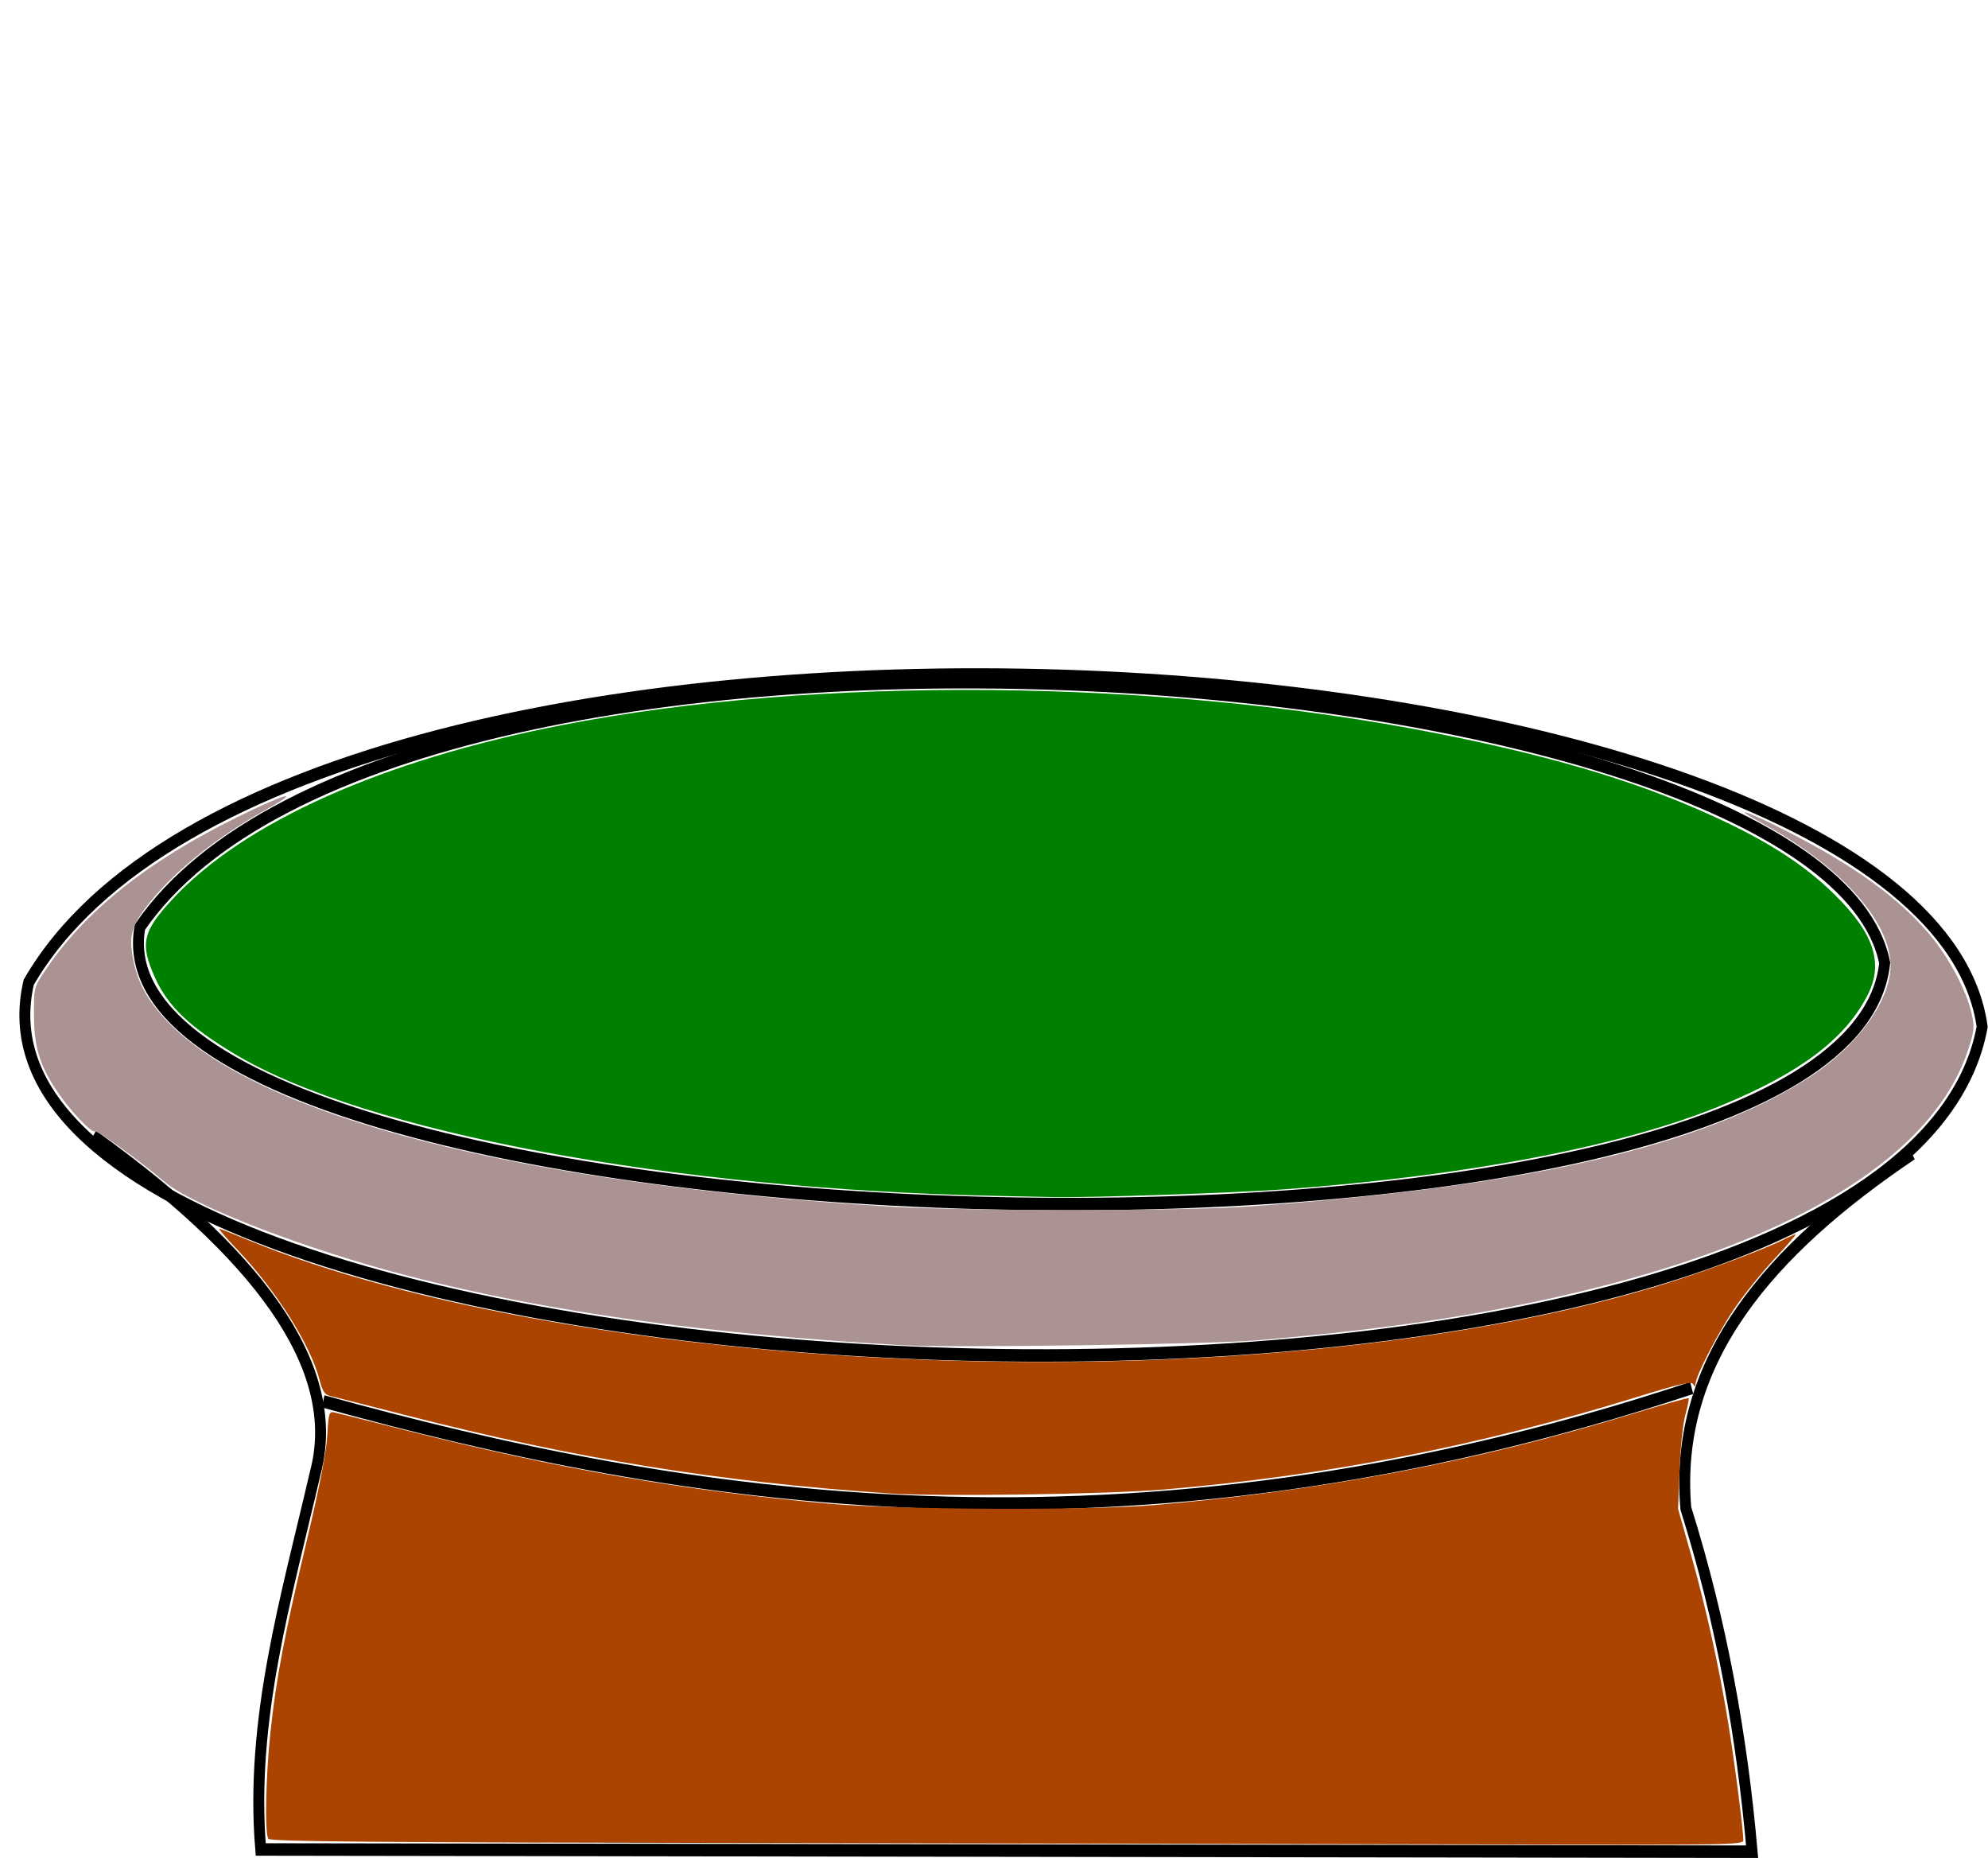
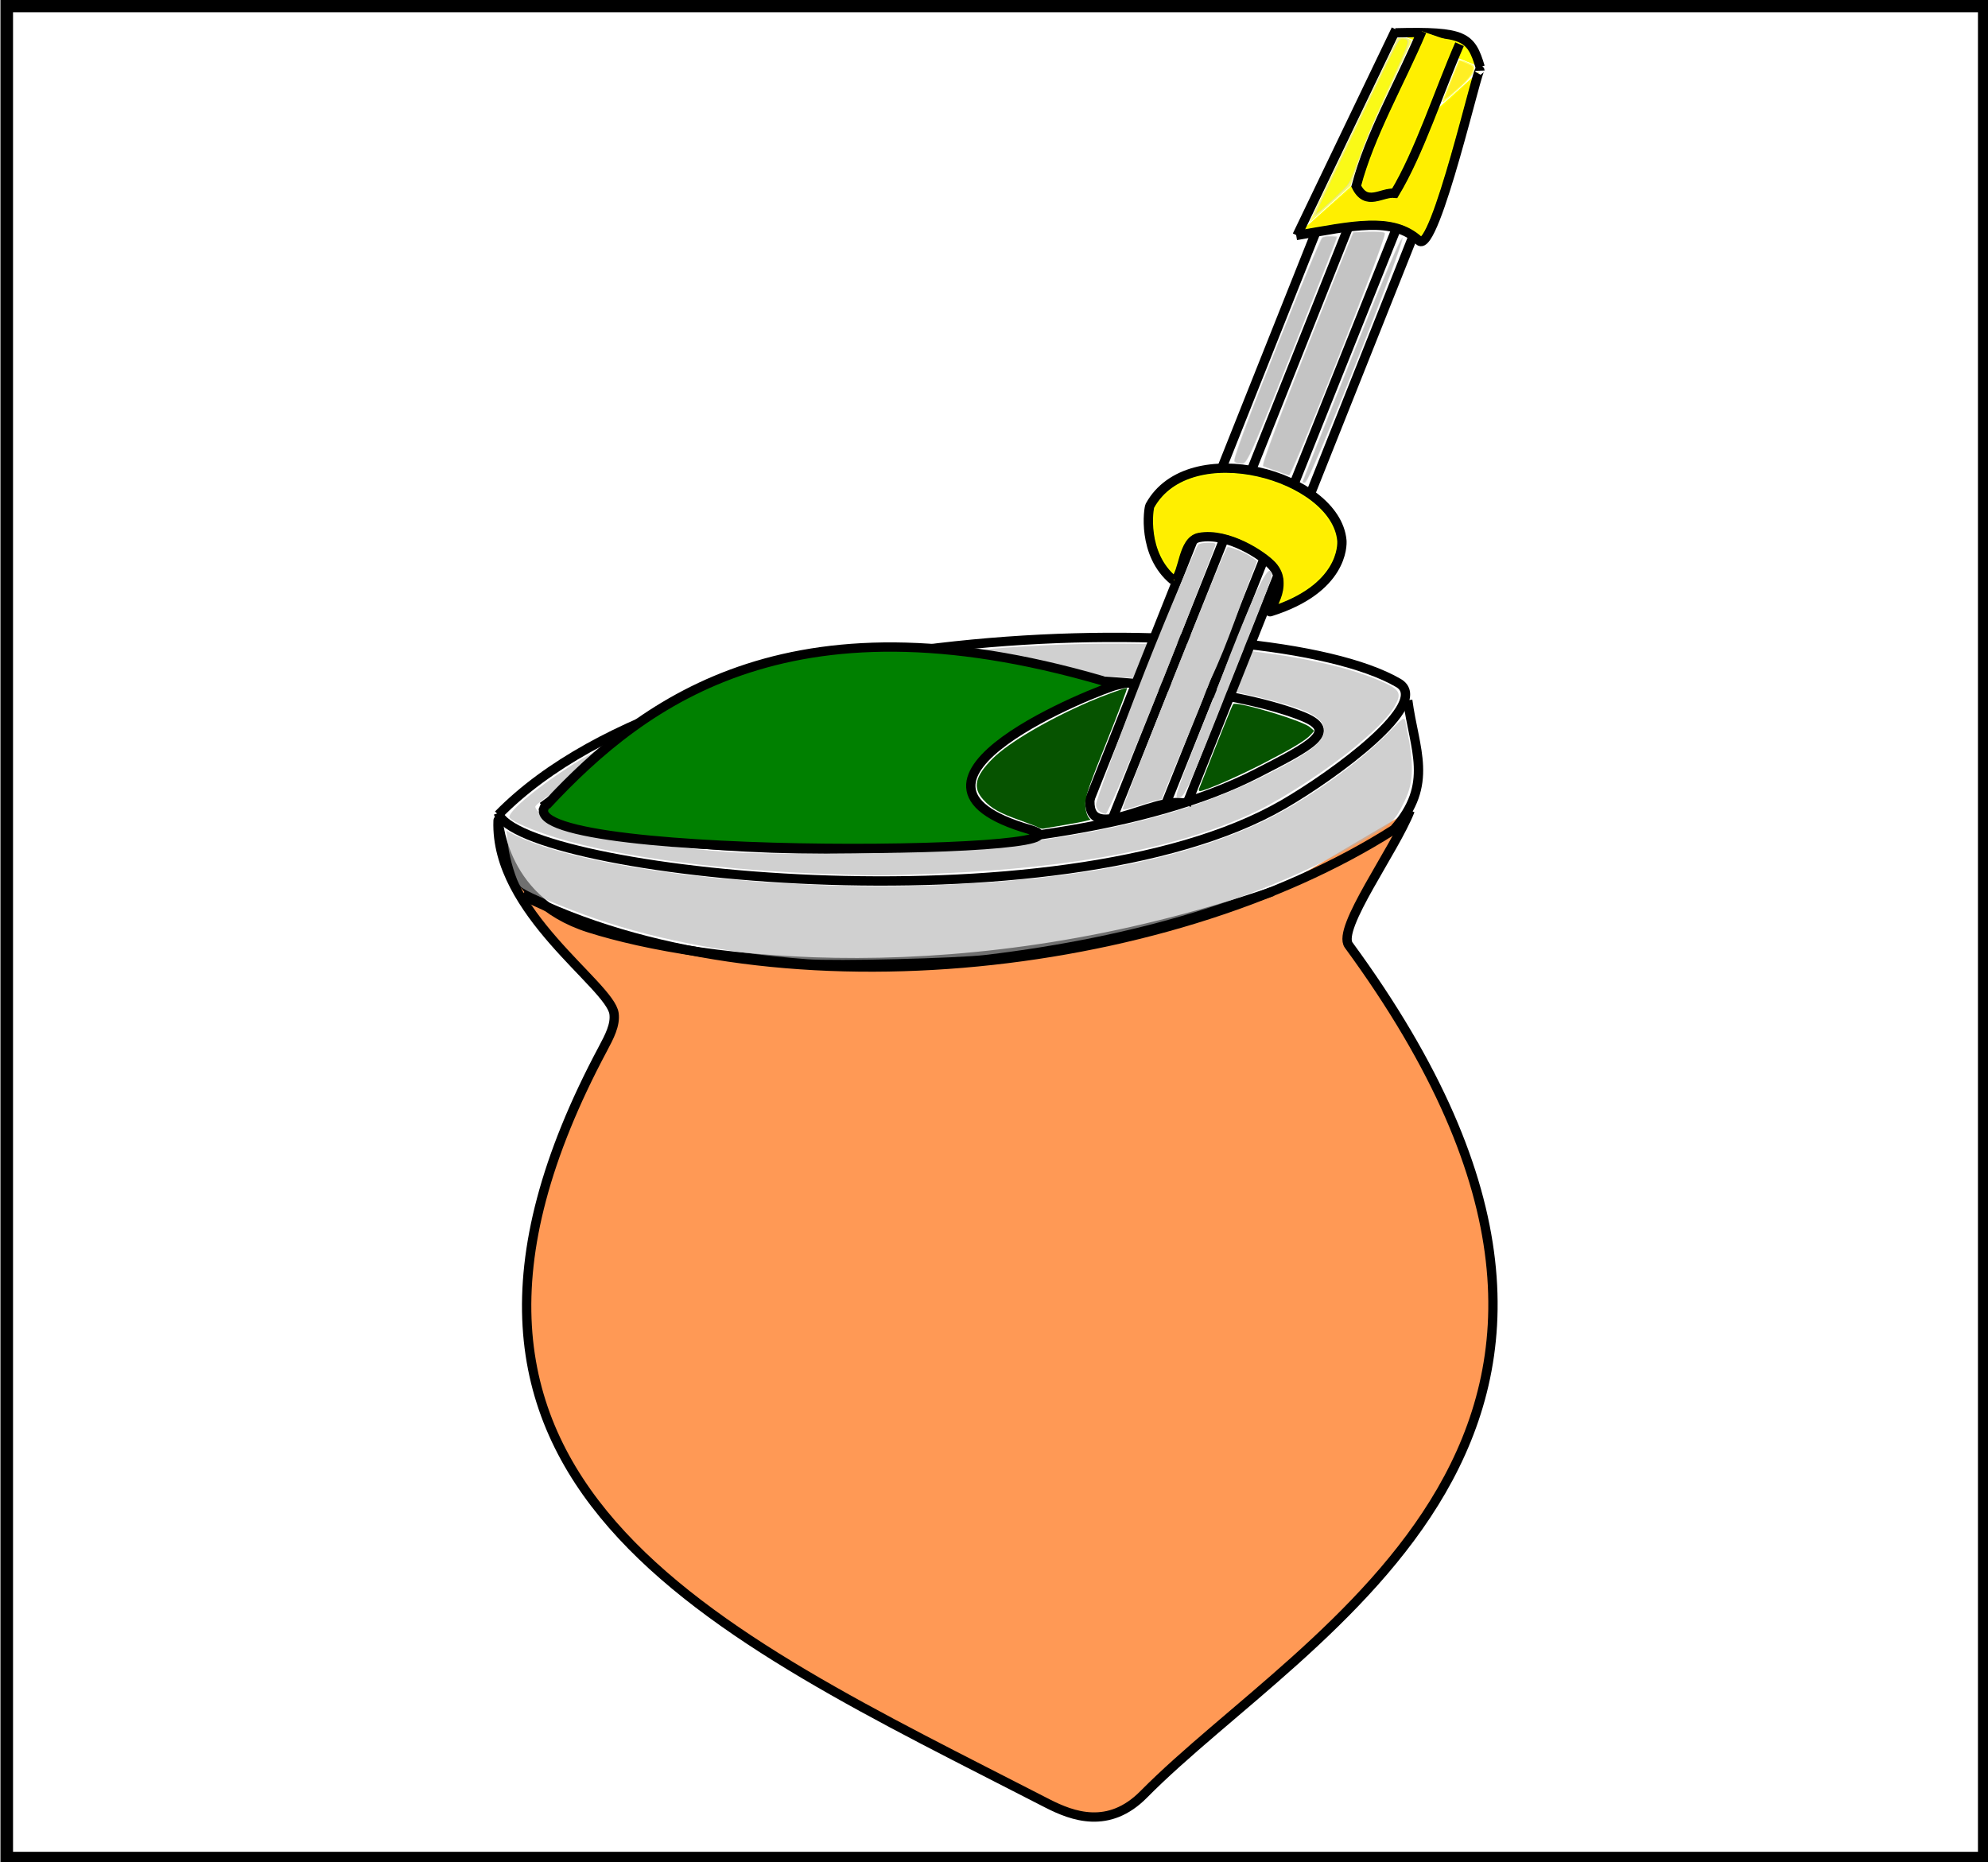
- <svg xmlns="http://www.w3.org/2000/svg" width="79.131" height="73.922" id="svg2" version="1.1">
+ <svg xmlns="http://www.w3.org/2000/svg" width="79" height="74" id="svg2" version="1.1">
  <defs id="defs4">
-     <filter color-interpolation-filters="sRGB" id="filter3858">
-       <feGaussianBlur id="feGaussianBlur3860" stdDeviation="0.247" />
-     </filter>
-     <filter color-interpolation-filters="sRGB" height="1.111" y="-0.055" width="1.32" x="-0.16" id="filter3854">
-       <feGaussianBlur id="feGaussianBlur3856" stdDeviation="0.292" />
-     </filter>
-     <filter color-interpolation-filters="sRGB" id="filter3846">
-       <feGaussianBlur id="feGaussianBlur3848" stdDeviation="0.228" />
-     </filter>
-     <filter color-interpolation-filters="sRGB" id="filter3842">
-       <feGaussianBlur id="feGaussianBlur3844" stdDeviation="0.166" />
-     </filter>
-     <filter color-interpolation-filters="sRGB" id="filter3858-4">
-       <feGaussianBlur id="feGaussianBlur3860-0" stdDeviation="0.247" />
-     </filter>
-     <filter color-interpolation-filters="sRGB" height="1.111" y="-0.055" width="1.32" x="-0.16" id="filter3854-0">
-       <feGaussianBlur id="feGaussianBlur3856-0" stdDeviation="0.292" />
-     </filter>
-     <filter color-interpolation-filters="sRGB" id="filter3846-2">
-       <feGaussianBlur id="feGaussianBlur3848-0" stdDeviation="0.228" />
-     </filter>
-     <filter color-interpolation-filters="sRGB" id="filter3842-7">
-       <feGaussianBlur id="feGaussianBlur3844-0" stdDeviation="0.166" />
-     </filter>
-     <filter id="filter4195" color-interpolation-filters="sRGB">
-       <feGaussianBlur stdDeviation="0.849" id="feGaussianBlur4197" />
-     </filter>
-   </defs>
-   <g id="layer1" transform="translate(-407.0125,-536.7762)">
-     <text xml:space="preserve" style="font-size:119.666px;font-style:normal;font-weight:normal;line-height:100%;fill:#000000;fill-opacity:1;stroke:none;font-family:Bitstream Vera Sans" x="446.059" y="558.191" id="text3728-8">
-       <tspan id="tspan3730-2" x="446.059" y="558.191" style="font-size:29.917px;font-style:normal;font-variant:normal;font-weight:bold;font-stretch:normal;text-align:center;line-height:100%;writing-mode:lr-tb;text-anchor:middle;font-family:Arial Black;-inkscape-font-specification:'Arial Black, Bold'">TRI<tspan style="font-size:17.95px;font-style:normal;font-variant:normal;font-weight:bold;font-stretch:normal;font-family:Arial Black;-inkscape-font-specification:'Arial Black, Bold'" id="tspan3732-1">va</tspan>
-       </tspan>
-     </text>
-     <g id="g4293" transform="matrix(0.8870929,0,0,0.8870929,46.26414,68.65083)">
-       <g transform="matrix(0.4898659,0,0,0.5600735,233.5263,241.8047)" id="g4221">
-         <path style="fill:none;stroke:#000000;stroke-width:1px;stroke-linecap:butt;stroke-linejoin:miter;stroke-opacity:1" d="m 356.071,589.148 c 24.558,-37.147 173.725,-29.313 178.929,3.571 -8.27,39.241 -188.336,31.737 -178.929,-3.571 z" id="path2832" />
-         <path style="fill:none;stroke:#000000;stroke-width:1px;stroke-linecap:butt;stroke-linejoin:miter;stroke-opacity:1" d="m 361.964,601.469 c 16.723,10.479 22.674,19.342 20.357,26.964 -2.632,9.939 -6.001,19.786 -5,30.179 l 136.607,0.179 c -0.917,-9.167 -2.776,-18.333 -6.071,-27.5 -1.166,-11.886 7.753,-20.746 20.714,-28.393" id="path2834" />
-         <path style="fill:none;stroke:#000000;stroke-width:1px;stroke-linecap:butt;stroke-linejoin:miter;stroke-opacity:1" d="m 366.249,584.739 c 24.043,-30.731 154.181,-21.955 159.821,2.857 -3.309,28.536 -165.161,23.673 -159.821,-2.857 z" id="path2832-7" />
-         <path style="fill:none;stroke:#000000;stroke-width:1px;stroke-linecap:butt;stroke-linejoin:miter;stroke-opacity:1" d="m 383.036,622.719 c 32.337,7.837 73.305,14.059 125.357,-1.071" id="path2858" />
+     </defs>
+   <g id="layer1" transform="translate(-816.9073,-456.0393)">
+     <path style="opacity:0.622;fill:#cccccc;fill-opacity:1;stroke:none" d="" id="path4095" />
+     <g id="g4290" transform="matrix(0.3705394,0,0,0.3705394,452.0321,318.5462)">
+       <g transform="translate(114.1072,235.3571)" id="g4209">
+         <path style="fill:#ff9955;stroke:#000000;stroke-width:1px;stroke-linecap:butt;stroke-linejoin:miter;stroke-opacity:1" d="m 1007.092,231.331 c -32.984,11.35 -61.306,7.698 -73.3,3.905 -9.863,-3.119 -9.736,-12.497 -9.771,-11.471 -0.339,9.796 12.007,17.578 12.437,20.661 0.169,1.212 -0.511,2.498 -1.195,3.779 -24.913,46.706 11.744,62.451 47.716,80.967 2.643,1.343 6.525,2.812 10.285,-0.994 17.507,-17.718 60.313,-38.774 21.983,-91.095 -1.295,-1.768 4.946,-10.227 6.586,-14.438" id="path3058" />
+         <path style="fill:none;stroke:#000000;stroke-width:1px;stroke-linecap:butt;stroke-linejoin:miter;stroke-opacity:1" d="m 924.051,223.101 c 21.168,-21.607 82.192,-22.473 96.526,-14.139 3.68,2.14 -6.866,9.861 -12.364,13.04 -24.089,13.93 -82.041,7.242 -84.163,0.92" id="path3840" />
+         <path style="fill:none;stroke:#000000;stroke-width:1px;stroke-linecap:butt;stroke-linejoin:miter;stroke-opacity:1" d="m 928.795,222.233 c 24.34,-18.35 69.25,-14.646 81.526,-9.675 3.946,1.598 0.784,3.171 -4.864,6.076 -23.574,12.128 -74.105,8.395 -76.663,3.599" id="path3840-6" />
+         <path style="fill:none;stroke:#000000;stroke-width:1px;stroke-linecap:butt;stroke-linejoin:miter;stroke-opacity:1" d="m 1021.576,210.817 c 0.697,5.269 2.858,9.003 -1.47,13.857 -24.732,15.786 -67.462,20.113 -93.449,7.068" id="path3840-2" />
+         <path style="opacity:0.622;fill:#b3b3b3;fill-opacity:1;stroke:none" d="m 957.184,238.597 c -9.035,-0.672 -17.152,-2.296 -23.926,-4.787 -3.495,-1.285 -6.544,-2.632 -6.819,-3.011 -0.473,-0.653 -1.184,-2.987 -1.346,-4.417 l -0.178,-1.575 0.786,0.407 c 7.079,3.661 27.602,6.116 45.433,5.436 15.043,-0.574 26.392,-2.79 34.848,-6.803 4.567,-2.168 10.444,-6.335 13.643,-9.673 1.4,-1.461 1.592,-1.586 1.695,-1.101 0.965,4.557 0.945,6.459 -0.088,8.587 -1.026,2.112 -1.277,2.352 -4.322,4.118 -10.819,6.274 -24.363,10.402 -40.532,12.351 -3.108,0.375 -16.169,0.694 -19.193,0.469 z" id="path4203" />
+         <path style="opacity:0.622;fill:#b3b3b3;fill-opacity:1;stroke:none" d="m 957.704,229.384 c -11.322,-0.457 -22.403,-2.075 -28.491,-4.162 -2.414,-0.827 -3.975,-1.573 -3.975,-1.9 0,-0.843 4.662,-4.469 8.549,-6.651 10.793,-6.058 26.801,-10.171 44.736,-11.495 16.499,-1.218 32.57,0.233 40.28,3.638 1.798,0.794 2.081,1.201 1.574,2.263 -0.587,1.23 -1.789,2.516 -4.352,4.656 -2.869,2.395 -7.573,5.483 -10.569,6.941 -7.981,3.882 -19.431,6.13 -34.256,6.728 -6.665,0.269 -6.4,0.269 -13.496,-0.017 z m 16.653,-2.622 c 14.473,-1.428 23.788,-3.751 32.258,-8.043 4.477,-2.268 6.002,-3.454 6.002,-4.664 0,-1.353 -1.649,-2.226 -6.496,-3.442 -10.827,-2.715 -27.874,-3.447 -41.36,-1.775 -11.242,1.394 -21.688,4.39 -29.168,8.365 -2.927,1.556 -7.576,4.646 -7.576,5.037 0,0.491 1.484,1.485 3.106,2.081 3.165,1.163 10.559,2.306 18.107,2.8 5.063,0.331 20.343,0.113 25.128,-0.36 z" id="path4205" />
      </g>
-       <path id="path4281" d="m 440.956,610.387 c -17.53,-0.025 -22.174,-0.065 -22.253,-0.19 -0.164,-0.259 -0.117,-2.752 0.089,-4.719 0.256,-2.438 0.638,-4.455 1.648,-8.704 0.559,-2.352 0.861,-3.901 0.906,-4.645 0.063,-1.054 0.082,-1.113 0.333,-1.057 0.146,0.033 1.535,0.38 3.086,0.773 6.941,1.757 12.511,2.725 19.088,3.318 3.053,0.275 11.657,0.312 14.584,0.064 7.597,-0.646 14.43,-1.946 21.444,-4.082 1.377,-0.419 2.526,-0.741 2.552,-0.714 0.027,0.027 -0.038,0.358 -0.145,0.737 -0.108,0.385 -0.223,1.469 -0.261,2.456 l -0.068,1.768 0.57,2.02 c 0.681,2.413 1.258,5.013 1.671,7.525 0.284,1.731 0.685,4.832 0.688,5.323 0.001,0.209 -0.589,0.219 -10.89,0.19 -5.99,-0.017 -20.86,-0.046 -33.044,-0.064 l 0,0 z" style="fill:#aa4400;fill-opacity:1;stroke:none" />
-       <path id="path4283" d="m 446.504,594.699 c -7.611,-0.518 -14.003,-1.553 -21.592,-3.496 -1.771,-0.454 -3.338,-0.852 -3.483,-0.885 -0.194,-0.045 -0.307,-0.231 -0.429,-0.713 -0.397,-1.556 -1.936,-3.993 -3.683,-5.832 -0.493,-0.519 -0.862,-0.944 -0.819,-0.944 0.043,0 0.576,0.207 1.184,0.46 7.372,3.063 19.155,5.094 31.663,5.458 12.237,0.356 23.826,-0.898 32.132,-3.479 1.676,-0.521 4.401,-1.536 5.156,-1.921 0.286,-0.146 0.556,-0.265 0.599,-0.265 0.044,0 -0.378,0.489 -0.938,1.088 -0.56,0.598 -1.365,1.595 -1.79,2.216 -0.74,1.081 -1.759,3.05 -1.763,3.408 -0.002,0.141 -0.021,0.141 -0.108,0.004 -0.084,-0.133 -0.613,-0.01 -2.555,0.59 -7.09,2.191 -13.83,3.51 -21.137,4.135 -2.565,0.22 -10.22,0.329 -12.438,0.179 z" style="fill:#aa4400;fill-opacity:1;stroke:none" />
-       <path id="path4285" d="m 447.136,588.053 c -8.708,-0.492 -15.893,-1.497 -22.069,-3.086 -4.648,-1.196 -9.771,-3.173 -11.039,-4.259 -1.039,-0.89 -3.008,-2.312 -3.112,-2.247 -0.14,0.086 -1.073,-0.896 -1.648,-1.734 -0.809,-1.18 -1.073,-2.022 -1.08,-3.442 -0.006,-1.263 -0.003,-1.279 0.463,-1.981 1.779,-2.681 4.587,-4.932 8.649,-6.935 2.218,-1.094 2.989,-1.286 1.257,-0.314 -2.153,1.208 -3.998,2.678 -5.143,4.096 -0.84,1.041 -0.979,1.493 -0.781,2.554 0.198,1.063 0.624,1.852 1.507,2.787 4.065,4.309 15.885,7.346 32.49,8.346 3.316,0.2 13.039,0.201 15.91,0.002 12.641,-0.876 20.67,-2.736 25.443,-5.893 2.059,-1.362 3.504,-3.379 3.51,-4.899 0.008,-1.993 -2.227,-4.482 -5.748,-6.401 -1.484,-0.809 -0.728,-0.577 1.025,0.314 3.063,1.558 5.075,3.009 6.481,4.674 0.85,1.008 1.648,2.505 1.875,3.521 0.14,0.627 0.128,0.778 -0.133,1.59 -1.516,4.714 -7.533,8.504 -17.236,10.855 -4.422,1.071 -8.631,1.712 -14.647,2.23 -2.147,0.185 -13.776,0.347 -15.973,0.223 z" style="fill:#ac9393;fill-opacity:1;stroke:none" />
-       <path id="path4287" d="m 451.366,581.355 c -14.576,-0.295 -28.339,-2.859 -34.179,-6.369 -2.029,-1.219 -2.998,-2.148 -3.57,-3.423 -0.681,-1.517 -0.56,-2.064 0.778,-3.508 3.203,-3.46 9.417,-6.24 17.462,-7.814 11.434,-2.237 26.84,-2.093 39.279,0.366 5.491,1.086 9.435,2.295 12.942,3.97 2.162,1.032 3.671,2.038 4.929,3.285 1.759,1.744 2.186,3.075 1.447,4.505 -1.017,1.967 -3.026,3.477 -6.574,4.939 -4.396,1.812 -11.335,3.143 -19.572,3.754 -2.143,0.159 -8.802,0.384 -10.354,0.35 -0.59,-0.013 -1.755,-0.037 -2.589,-0.054 z" style="fill:#008000;fill-opacity:1;stroke:none" />
+       <g transform="translate(-3.928572,92.14286)" id="g4252">
+         <path style="fill:#ffff00;stroke:#000000;stroke-width:1px;stroke-linecap:butt;stroke-linejoin:miter;stroke-opacity:1" d="m 1105.522,364.659 24.244,-60.862" id="path3886" />
+         <path style="fill:#ffff00;stroke:#000000;stroke-width:1px;stroke-linecap:butt;stroke-linejoin:miter;stroke-opacity:1" d="m 1115.876,365.29 24.244,-60.862" id="path3886-9" />
+         <path style="fill:#ffff00;stroke:#000000;stroke-width:1px;stroke-linecap:butt;stroke-linejoin:miter;stroke-opacity:1" d="m 1107.986,366.617 25.315,-63.451" id="path3886-9-7" />
+         <path style="fill:#ffff00;stroke:#000000;stroke-width:1px;stroke-linecap:butt;stroke-linejoin:miter;stroke-opacity:1" d="m 1113.736,364.981 24.869,-62.067" id="path3886-9-4" />
+         <path style="fill:#ffff00;stroke:#000000;stroke-width:1px;stroke-linecap:butt;stroke-linejoin:miter;stroke-opacity:1" d="m 1127.656,304.179 c 6.103,-1.039 10.319,-2.073 13.185,0.572 1.7,1.569 6.467,-19.537 6.513,-18.25" id="path3941-4" />
+         <path style="fill:#ffff00;stroke:#000000;stroke-width:1px;stroke-linecap:butt;stroke-linejoin:miter;stroke-opacity:1" d="m 1127.745,304.176 10.607,-22.097" id="path3965" />
+         <path style="fill:#ffff00;stroke:#000000;stroke-width:1px;stroke-linecap:butt;stroke-linejoin:miter;stroke-opacity:1" d="m 1138.289,282.441 c 7.427,-0.187 8.112,0.4 9.091,3.662" id="path3941-4-6" />
+         <path style="fill:#ffff00;stroke:#000000;stroke-width:1px;stroke-linecap:butt;stroke-linejoin:miter;stroke-opacity:1" d="m 1145.17,283.658 c -2.313,5.337 -4.316,11.607 -6.947,15.992 -1.391,-0.161 -3.04,1.487 -4.132,-0.768 1.456,-5.537 4.692,-11.075 7.038,-16.612" id="path3965-7" />
+         <path style="opacity:0.622;fill:#ffff00;fill-opacity:1;stroke:none" d="m 1129.079,302.762 c 0,-0.028 2.127,-4.482 4.727,-9.897 l 4.727,-9.845 0.444,-0.039 c 0.244,-0.021 0.584,0.035 0.757,0.126 l 0.313,0.165 -1.109,2.399 c -0.61,1.32 -1.52,3.28 -2.022,4.356 -1.337,2.865 -2.098,4.734 -2.816,6.911 l -0.638,1.935 -1.655,1.48 c -0.91,0.814 -1.897,1.7 -2.192,1.97 -0.295,0.269 -0.537,0.467 -0.537,0.439 z" id="path4068" />
+         <path style="opacity:0.622;fill:#ffff00;fill-opacity:1;stroke:none" d="m 1143.347,289.782 c 0,-0.099 0.302,-0.865 1.726,-4.38 0.039,-0.098 0.318,-0.04 0.871,0.179 0.645,0.256 0.811,0.377 0.803,0.585 -0.024,0.651 -0.367,1.108 -1.793,2.395 -0.818,0.737 -1.514,1.341 -1.547,1.341 -0.033,0 -0.059,-0.054 -0.059,-0.119 z" id="path4070" />
+         <path style="fill:#ffff00;stroke:#000000;stroke-width:1px;stroke-linecap:butt;stroke-linejoin:miter;stroke-opacity:1" d="m 1114.487,341.173 c -3.41,-2.818 -2.664,-7.745 -2.525,-7.999 4.208,-7.666 19.939,-3.268 20.588,3.71 0.047,0.51 0.134,5.203 -7.666,7.651 -0.514,0.161 2.188,-2.764 0.176,-4.952 -0.952,-1.035 -4.722,-3.587 -7.806,-3.015 -1.809,0.336 -1.654,3.86 -2.641,4.605" id="path3941" />
+         <path style="opacity:0.622;fill:#cccccc;fill-opacity:1;stroke:none" d="m 1125.514,329.473 c -0.625,-0.23 -1.27,-0.47 -1.434,-0.534 -0.196,-0.076 1.409,-4.407 4.676,-12.617 l 4.974,-12.501 1.612,-0.076 c 0.886,-0.042 1.717,0.03 1.847,0.159 0.284,0.284 -9.909,26.069 -10.285,26.02 -0.139,-0.018 -0.764,-0.221 -1.389,-0.451 z" id="path4091" />
+         <path style="opacity:0.622;fill:#cccccc;fill-opacity:1;stroke:none" d="m 1121.027,328.485 c -0.24,-0.152 0.858,-3.164 4.396,-12.055 2.594,-6.518 4.84,-11.935 4.992,-12.037 0.327,-0.22 1.665,-0.258 1.665,-0.047 0,0.081 -2.167,5.592 -4.817,12.248 -4.299,10.802 -4.876,12.101 -5.366,12.098 -0.302,-0.002 -0.694,-0.095 -0.87,-0.207 z" id="path4093" />
+         <path style="opacity:0.622;fill:#cccccc;fill-opacity:1;stroke:none" d="m 1128.292,330.646 c 0,-0.038 2.358,-6 5.241,-13.249 3.599,-9.049 5.333,-13.122 5.535,-12.997 0.391,0.242 -9.951,26.315 -10.438,26.315 -0.186,0 -0.338,-0.032 -0.338,-0.07 z" id="path4097" />
+         <path style="fill:none;stroke:#000000;stroke-width:1px;stroke-linecap:butt;stroke-linejoin:miter;stroke-opacity:1" d="m 1105.556,364.36 c -0.585,5.422 6.66,-0.029 10.089,0.714" id="path4101" />
+         <path style="opacity:0.622;fill:#b3b3b3;fill-opacity:1;stroke:none" d="m 1125.519,329.419 c -0.712,-0.248 -1.329,-0.483 -1.371,-0.522 -0.171,-0.162 1.49,-4.598 5.548,-14.821 3.704,-9.33 4.023,-10.115 4.147,-10.193 0.131,-0.083 2.931,-0.101 3.142,-0.021 0.078,0.03 0.141,0.111 0.141,0.18 0,0.882 -9.926,25.867 -10.263,25.832 -0.027,-0.003 -0.632,-0.208 -1.344,-0.455 z" id="path4119" />
+         <path style="opacity:0.622;fill:#b3b3b3;fill-opacity:1;stroke:none" d="m 1121.255,328.537 c -0.111,-0.044 -0.201,-0.154 -0.201,-0.243 0,-0.638 2.72,-7.737 6.902,-18.013 1.575,-3.871 2.347,-5.657 2.526,-5.844 0.182,-0.19 1.521,-0.194 1.484,-0.004 -0.082,0.424 -6.599,16.856 -8.246,20.792 -1.254,2.996 -1.493,3.408 -1.978,3.399 -0.157,-0.003 -0.376,-0.042 -0.486,-0.086 z" id="path4121" />
+         <path style="opacity:0.622;fill:#b3b3b3;fill-opacity:1;stroke:none" d="m 1128.399,330.526 c 0.055,-0.195 3.91,-9.945 5.944,-15.029 2.72,-6.801 4.499,-10.987 4.618,-10.867 0.276,0.276 -8.294,22.04 -10.04,25.499 -0.167,0.331 -0.336,0.553 -0.422,0.553 -0.093,0 -0.128,-0.054 -0.099,-0.156 z" id="path4123" />
+         <path style="opacity:0.622;fill:#ffe600;fill-opacity:1;stroke:none" d="m 1126.088,343.128 c 0.257,-0.621 0.311,-1.939 0.111,-2.685 -0.529,-1.965 -5.056,-4.51 -8.039,-4.52 -1.742,-0.006 -2.552,0.765 -3.244,3.089 -0.199,0.669 -0.446,1.189 -0.548,1.155 -0.362,-0.121 -1.392,-2.029 -1.662,-3.079 -0.15,-0.585 -0.274,-1.626 -0.274,-2.312 0,-1.046 0.073,-1.354 0.455,-1.903 1.587,-2.29 4.927,-3.429 8.808,-3.004 5.617,0.615 10.458,4.207 10.162,7.542 -0.108,1.219 -0.722,2.459 -1.728,3.492 -0.801,0.822 -2.891,2.178 -3.75,2.432 -0.369,0.109 -0.41,0.081 -0.291,-0.206 l 0,0 z" id="path4127" />
+         <path style="opacity:0.622;fill:#ffe600;fill-opacity:1;stroke:none" d="m 1140.665,303.887 c -0.111,-0.133 -0.7,-0.466 -1.308,-0.739 -1.609,-0.722 -4.258,-0.796 -7.861,-0.221 -1.449,0.231 -2.628,0.377 -2.621,0.323 0.015,-0.114 4.407,-4.006 4.593,-4.07 0.069,-0.024 0.265,0.2 0.434,0.498 0.17,0.298 0.584,0.657 0.92,0.797 0.539,0.225 0.806,0.219 2.243,-0.049 l 1.631,-0.304 1.044,-2.057 c 0.574,-1.131 1.539,-3.262 2.145,-4.735 l 1.101,-2.679 1.642,-1.549 c 0.903,-0.852 1.657,-1.533 1.677,-1.514 0.072,0.072 -2.624,9.603 -3.344,11.822 -0.792,2.445 -1.614,4.421 -1.914,4.607 -0.099,0.061 -0.271,0.002 -0.382,-0.131 z" id="path4129" />
+         <path style="opacity:0.622;fill:#ffe600;fill-opacity:1;stroke:none" d="m 1135.027,299.14 c -0.306,-0.339 -0.297,-0.415 0.266,-2.098 0.651,-1.947 1.826,-4.702 3.806,-8.922 0.729,-1.553 1.609,-3.443 1.957,-4.2 l 0.632,-1.376 0.993,0.349 c 0.546,0.192 1.151,0.349 1.344,0.349 0.193,0 0.393,0.067 0.444,0.15 0.177,0.287 -4.775,12.284 -6.014,14.572 -0.553,1.021 -0.612,1.07 -1.557,1.287 -1.331,0.306 -1.502,0.296 -1.87,-0.111 z" id="path4131" />
+         <path style="opacity:0.622;fill:#ffe600;fill-opacity:1;stroke:none" d="m 1143.539,289.491 c 0.417,-1.071 1.61,-4.024 1.637,-4.052 0.018,-0.019 0.372,0.118 0.787,0.303 0.72,0.322 0.745,0.36 0.564,0.838 -0.227,0.599 -0.624,1.04 -2.031,2.259 -0.584,0.506 -1.014,0.799 -0.957,0.652 z" id="path4133" />
+         <path style="opacity:0.622;fill:#cccccc;fill-opacity:1;stroke:none" d="m 1129.577,302.053 c 6e-4,-0.083 1.853,-4.009 4.116,-8.723 2.263,-4.714 4.282,-8.953 4.485,-9.42 0.308,-0.704 0.45,-0.848 0.839,-0.845 0.977,0.006 0.963,0.158 -0.263,2.773 -2.232,4.763 -3.785,8.398 -4.536,10.618 -0.702,2.073 -0.821,2.293 -1.673,3.088 -1.711,1.598 -2.97,2.662 -2.97,2.51 z" id="path4135" />
+         <path style="opacity:0.622;fill:#ffff00;fill-opacity:1;stroke:none" d="m 1130.044,301.131 c 0.467,-1.019 2.204,-4.68 5.643,-11.889 2.086,-4.374 2.847,-5.886 3.03,-6.021 0.204,-0.151 0.298,-0.167 0.58,-0.096 0.32,0.08 0.336,0.101 0.317,0.421 -0.012,0.203 -0.378,1.12 -0.926,2.32 -2.471,5.408 -3.355,7.467 -4.243,9.885 -0.994,2.706 -1.02,2.762 -1.551,3.336 -0.549,0.594 -3.026,2.825 -3.136,2.825 -0.039,0 0.09,-0.352 0.287,-0.781 z" id="path4155" />
+         <path style="opacity:0.622;fill:#ffff00;fill-opacity:1;stroke:none" d="m 1129.857,301.684 c 0,-0.068 5.066,-10.751 6.985,-14.728 1.33,-2.758 1.77,-3.585 1.979,-3.725 0.137,-0.091 0.519,-0.082 0.674,0.017 0.208,0.131 -0.027,0.74 -2.003,5.183 -2.018,4.538 -2.231,5.046 -3.253,7.759 -0.396,1.051 -0.823,2.085 -0.948,2.299 -0.125,0.213 -0.879,0.994 -1.675,1.735 -1.355,1.261 -1.76,1.597 -1.76,1.461 z" id="path4157" />
+         <path style="fill:#cccccc;fill-opacity:1;stroke:none" d="m 1109.087,365.569 c 0.105,-0.682 10.829,-27.816 11.198,-27.959 0.22,-0.085 1.851,0.544 2.669,1.126 l 0.503,0.358 c -1.698,4.257 -3.054,8.709 -5.021,12.804 -1.555,4.104 -3.496,8.462 -5.2,12.715 l -0.714,0.19 c -0.393,0.104 -1.345,0.388 -2.117,0.63 -1.248,0.391 -1.393,0.406 -1.318,0.136 l 0,0 z" id="path4246" />
+         <path style="fill:#cccccc;fill-opacity:1;stroke:none" d="m 1106.584,365.973 c -0.262,-0.184 -0.402,-0.465 -0.402,-0.808 0,-0.252 2.557,-7.441 5.315,-14.445 2.616,-6.643 5.436,-13.12 5.624,-13.357 0.099,-0.125 0.566,-0.223 1.06,-0.223 0.76,0 0.869,0.043 0.783,0.312 -0.055,0.172 -2.567,6.79 -5.691,14.598 -3.551,8.874 -5.867,14.125 -6.028,14.156 -0.142,0.027 -0.44,-0.077 -0.661,-0.233 z" id="path4248" />
+         <path style="fill:#cccccc;fill-opacity:1;stroke:none" d="m 1119.096,353.003 c 4.458,-11.799 5.522,-13.185 5.804,-12.812 0.334,0.442 0.675,-0.585 -5.734,15.563 -3.343,8.422 -3.623,8.703 -4.081,8.705 -0.469,0.002 -0.872,0.753 4.011,-11.456 z" id="path4250" />
+       </g>
+       <path id="path4282" d="m 1043.304,457.451 c 10.654,-11.461 26.708,-23.47 61.184,-12.912 -1.673,0.381 -27.245,10.36 -9.312,15.513 9.767,2.806 -58.56,3.386 -51.693,-2.869" style="fill:#008000;stroke:#000000;stroke-width:1px;stroke-linecap:butt;stroke-linejoin:miter;stroke-opacity:1" />
+       <path id="path4286" d="m 1096.104,459.835 c -0.147,-0.091 -1.07,-0.451 -2.05,-0.799 -2.168,-0.769 -3.046,-1.268 -3.902,-2.216 -1.16,-1.284 -0.878,-2.488 1.029,-4.395 1.7,-1.7 5.863,-4.151 10.37,-6.105 1.397,-0.606 3.772,-1.474 4.033,-1.474 0.072,0 -0.906,2.589 -2.174,5.754 -1.845,4.605 -2.305,5.927 -2.305,6.619 0,0.814 0.227,1.524 0.556,1.741 0.08,0.053 -0.957,0.282 -2.304,0.51 -1.347,0.228 -2.57,0.44 -2.717,0.472 -0.147,0.032 -0.388,-0.016 -0.536,-0.108 z" style="fill:#065300;fill-opacity:1;stroke:none" />
+       <path id="path4288" d="m 1113.296,455.696 c 2.323,-5.91 3.57,-9.001 3.673,-9.105 0.347,-0.35 7.398,1.759 8.207,2.455 l 0.478,0.411 -0.355,0.4 c -0.542,0.61 -1.909,1.438 -5.114,3.097 -2.65,1.372 -6.294,2.965 -6.782,2.965 -0.107,0 -0.155,-0.1 -0.106,-0.223 z" style="fill:#065300;fill-opacity:1;stroke:none" />
    </g>
+     <rect style="fill:none;stroke:#000000;stroke-width:0.5;stroke-miterlimit:4;stroke-opacity:1;stroke-dasharray:none" id="rect4489" width="78.583" height="73.615" x="0.268" y="0.237" transform="translate(816.9073,456.0393)" />
  </g>
</svg>
